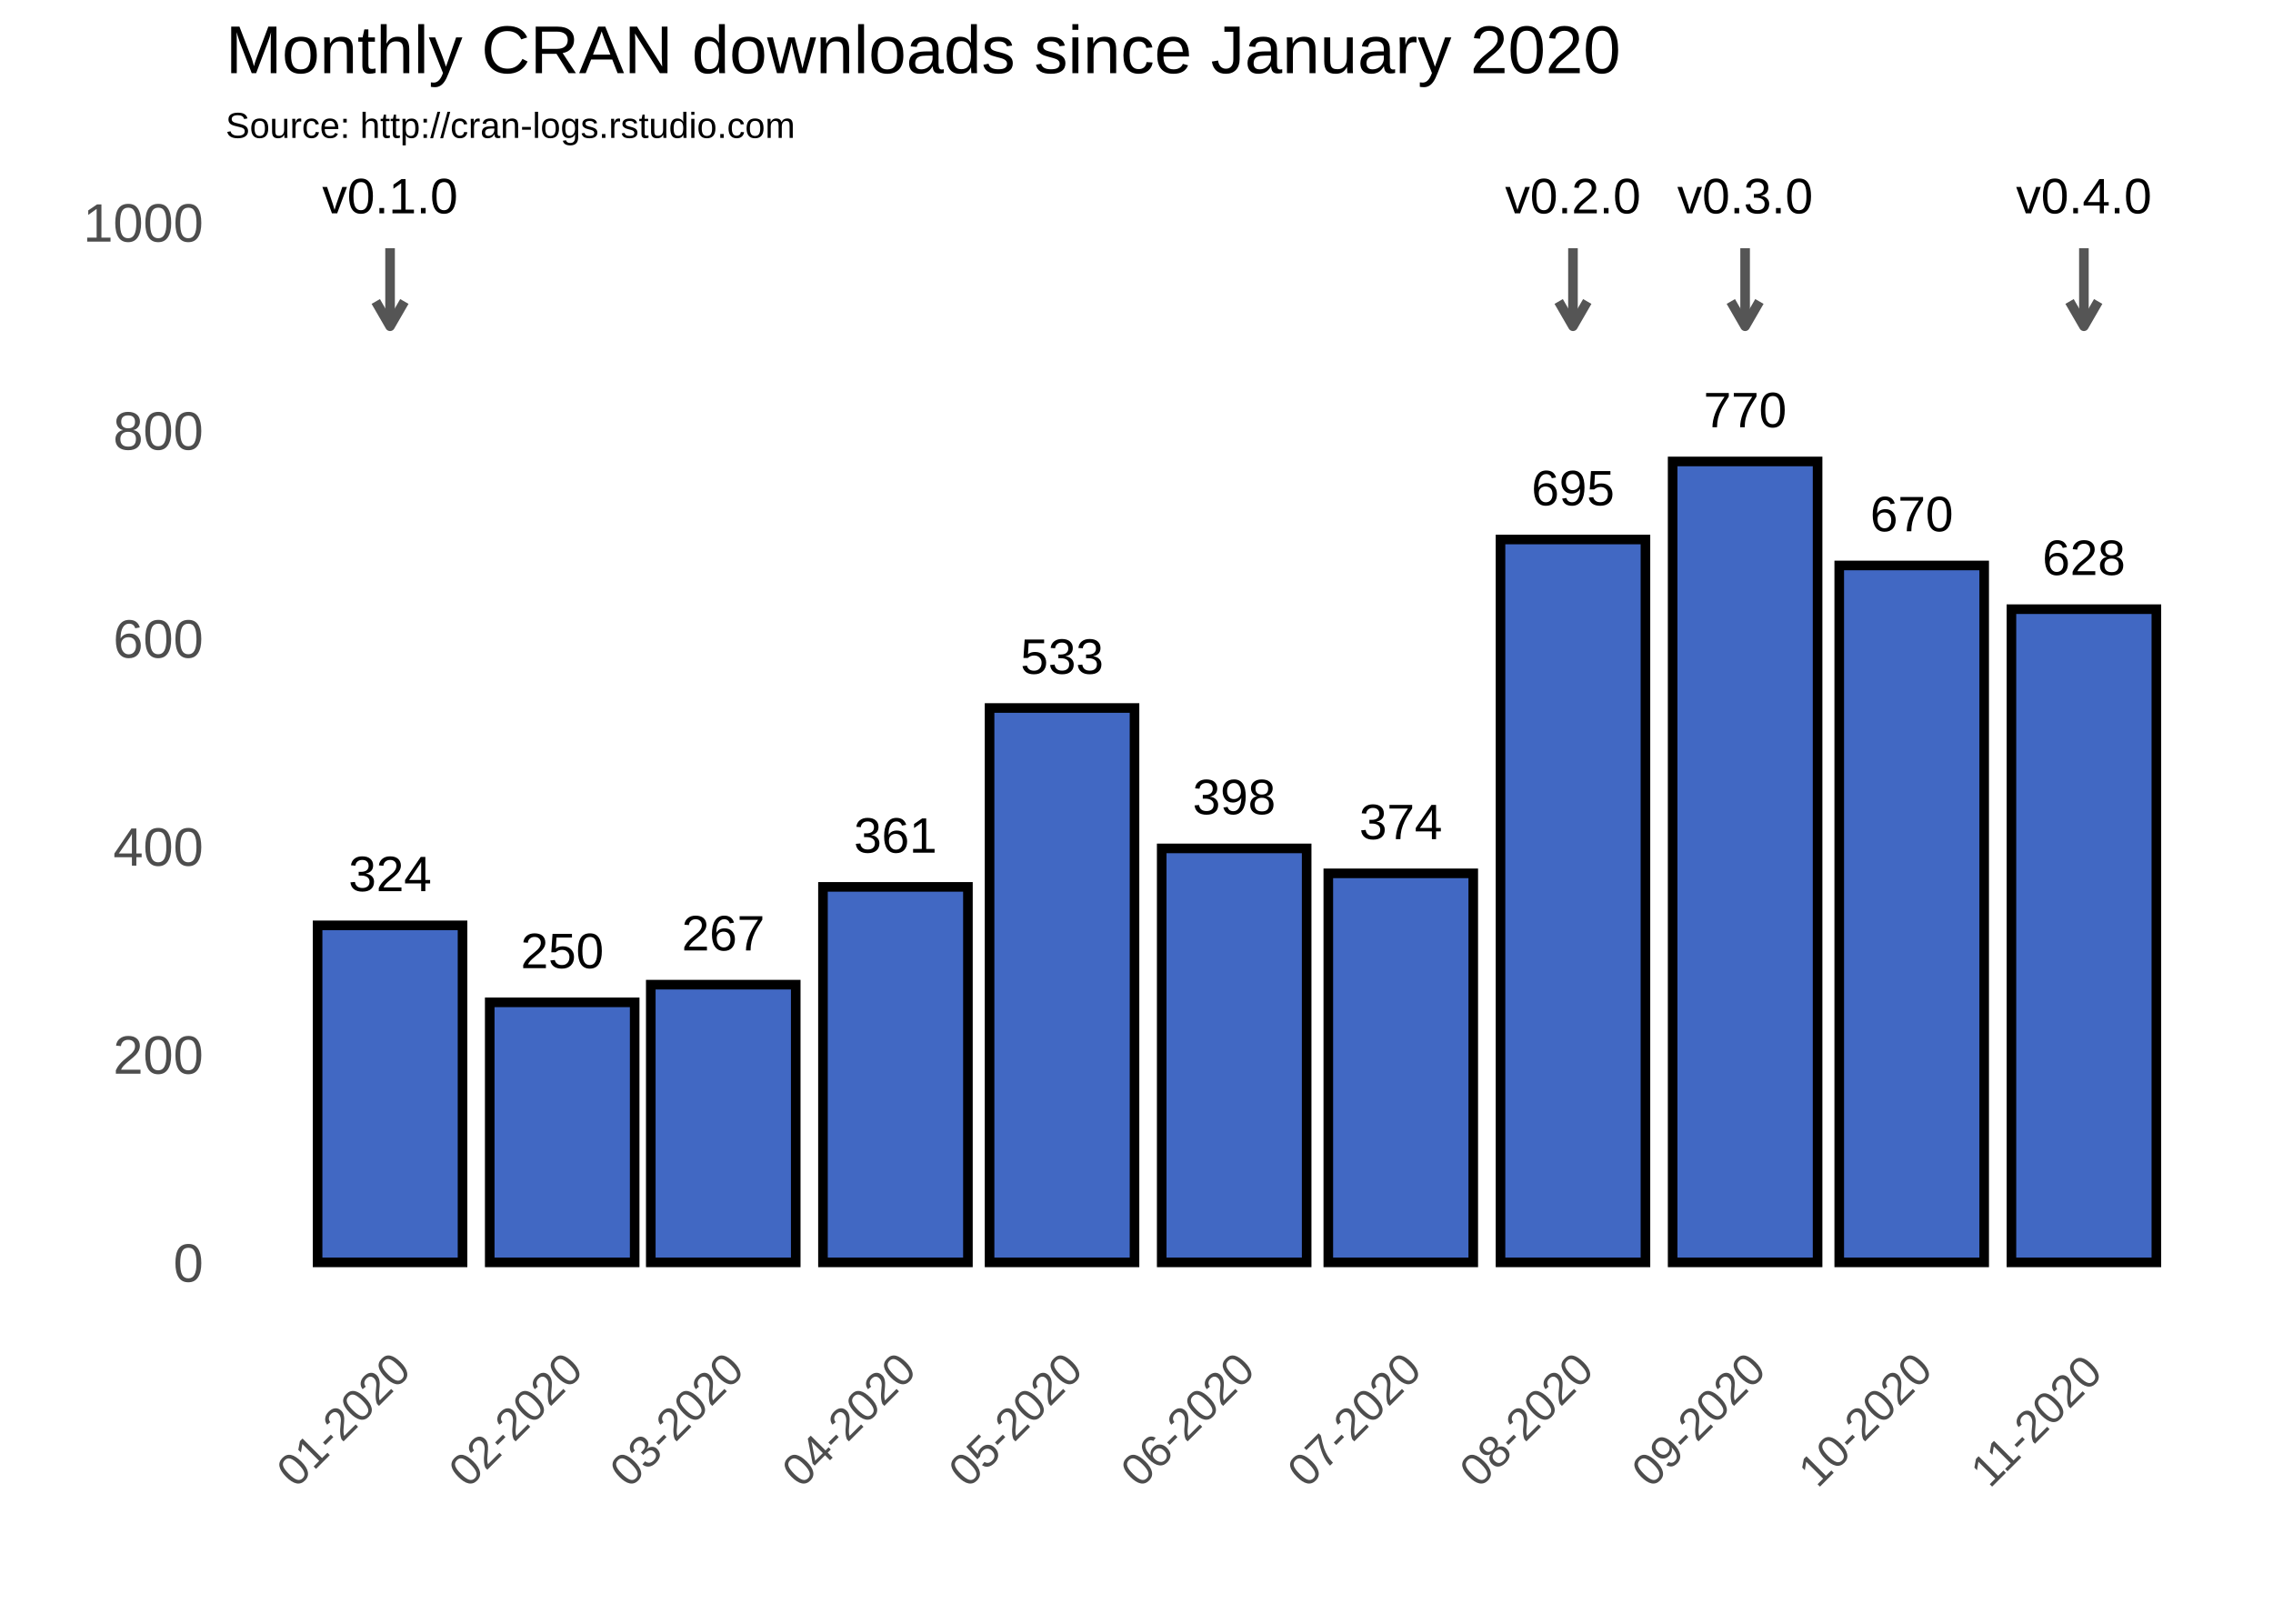
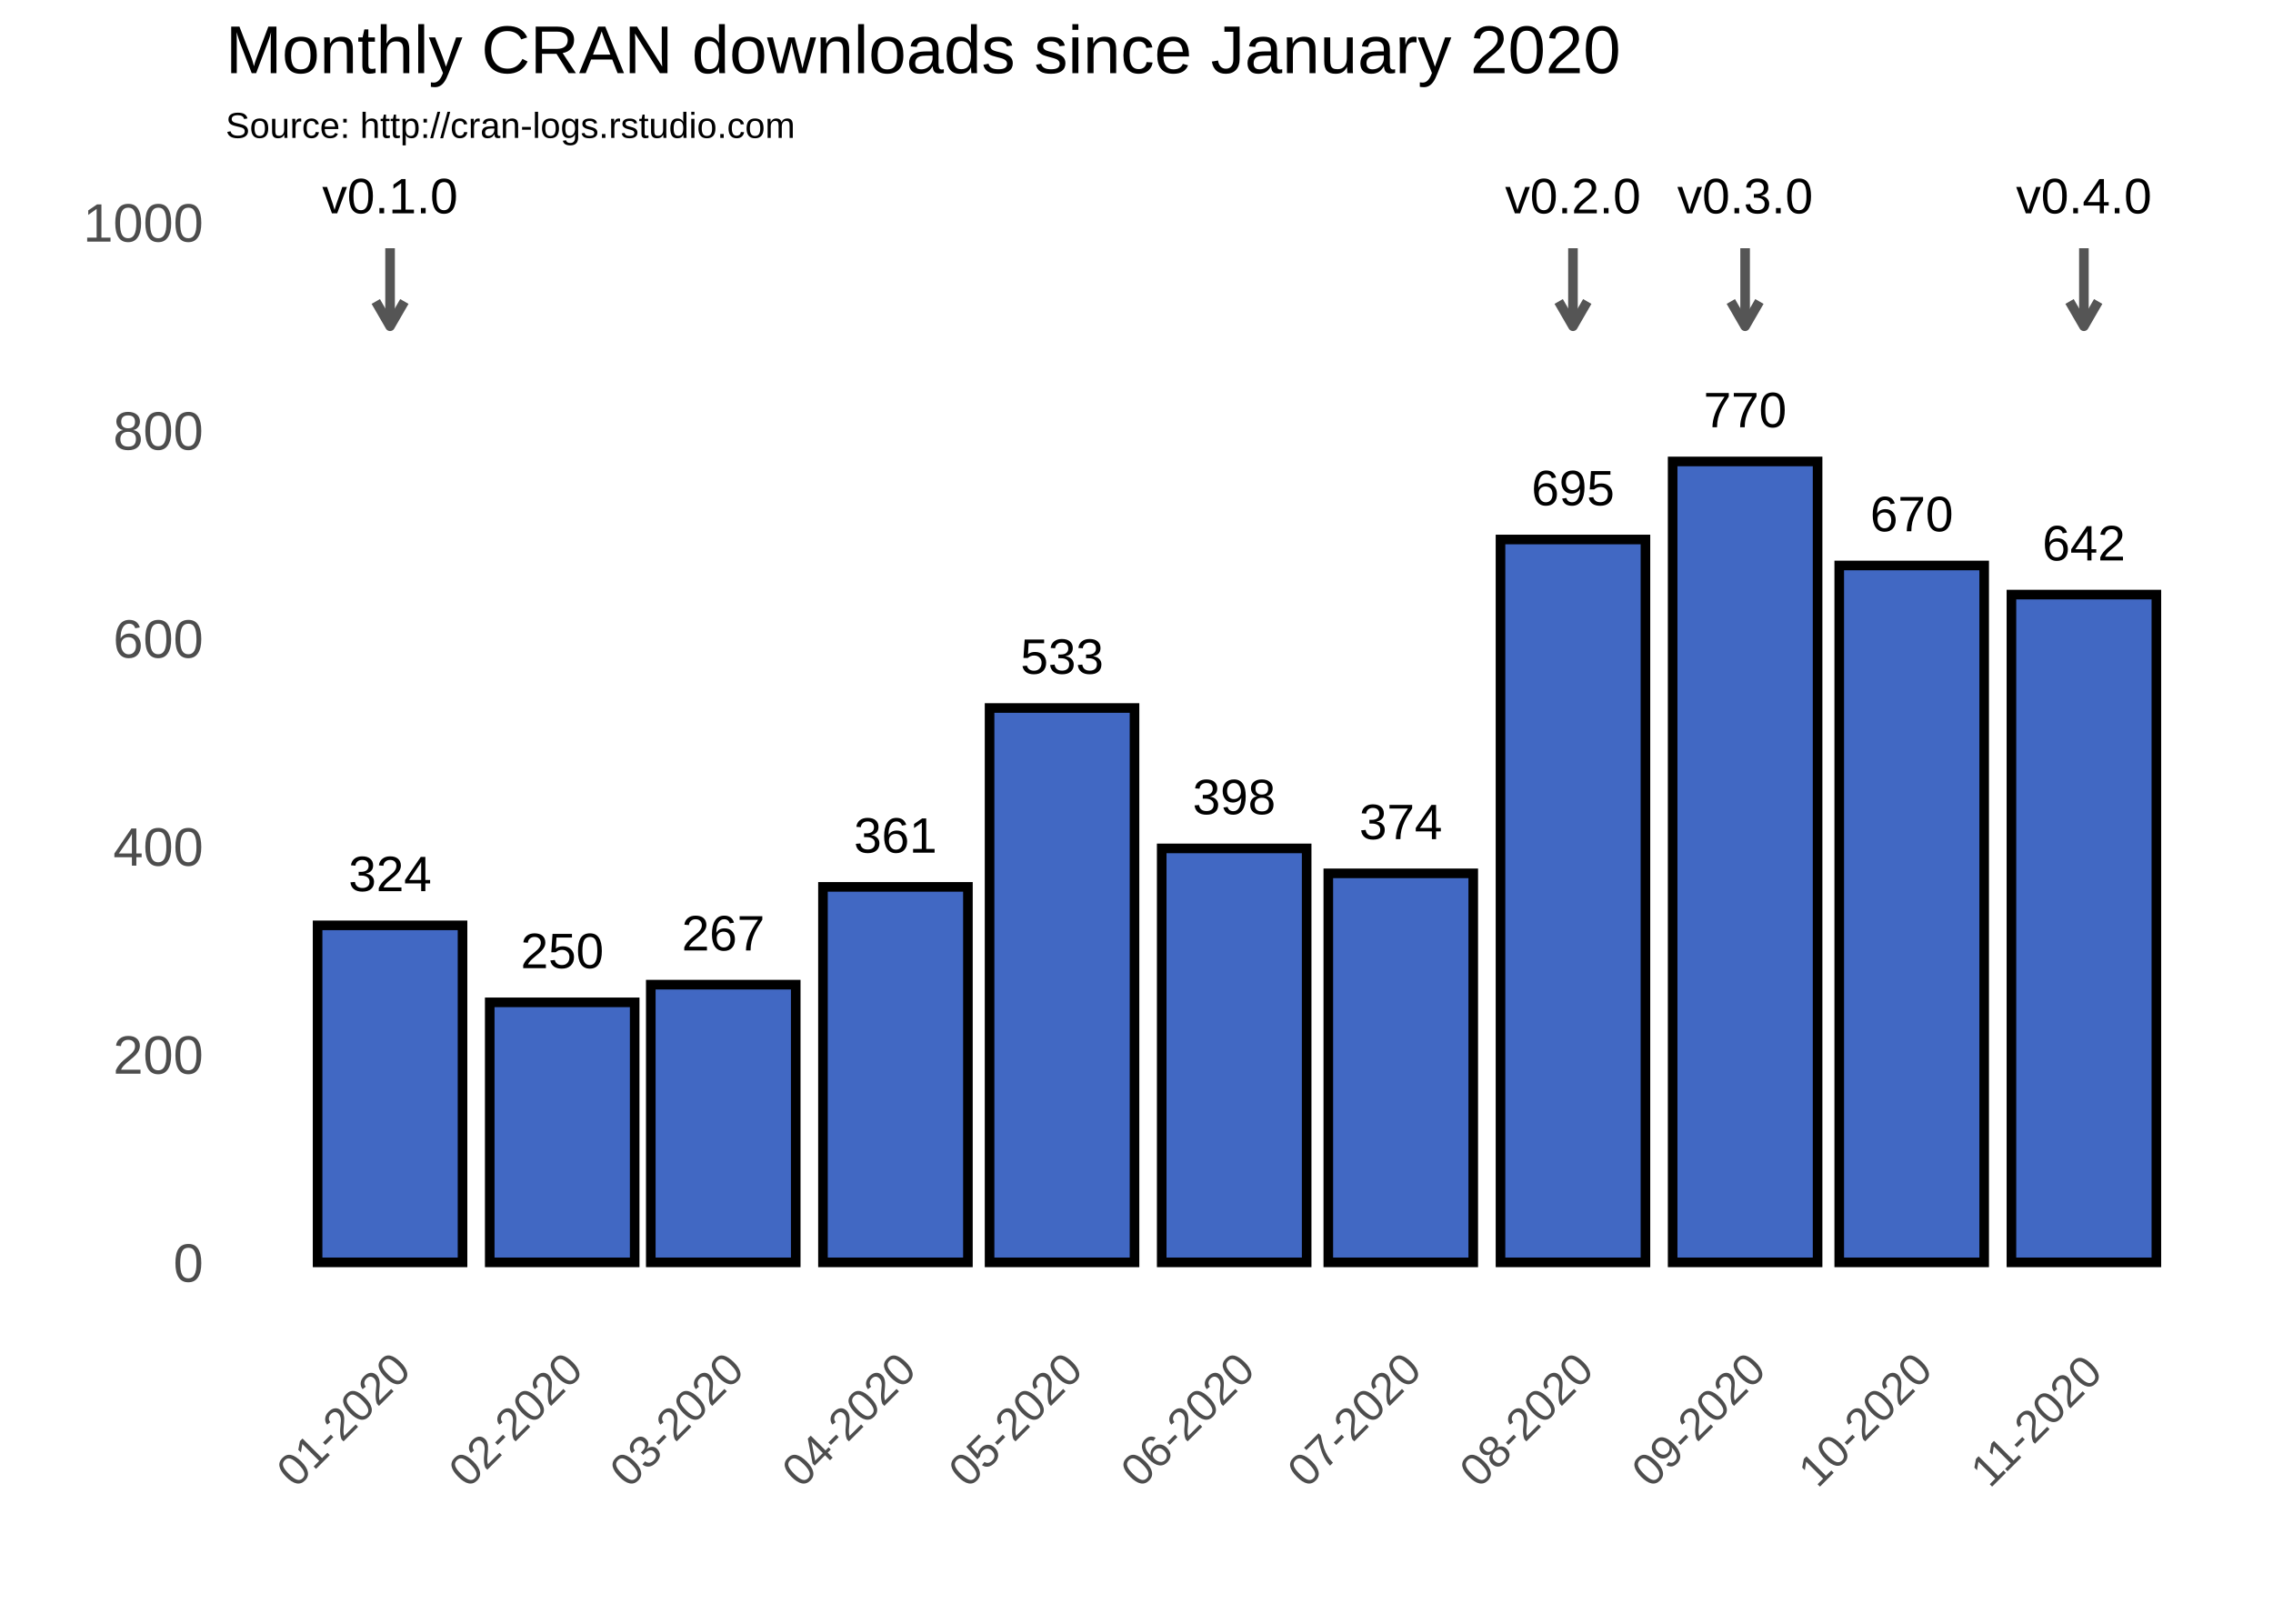
<svg xmlns="http://www.w3.org/2000/svg" viewBox="0 0 504.00 360.00">
  <defs>
    <style type="text/css">
    line, polyline, polygon, path, rect, circle {
      fill: none;
      stroke: #000000;
      stroke-linecap: round;
      stroke-linejoin: round;
      stroke-miterlimit: 10.00;
    }
  </style>
  </defs>
  <rect width="100%" height="100%" style="stroke: none; fill: #FFFFFF;" />
  <rect x="0.00" y="0" width="504.00" height="360.00" style="stroke-width: 1.07; stroke: #FFFFFF; fill: #FFFFFF;" />
  <defs>
    <clipPath id="cpNTAuMDN8NDk4LjUyfDI5MS40MXwzNy43NA==">
      <rect x="50.03" y="37.74" width="448.49" height="253.67" />
    </clipPath>
  </defs>
  <polyline points="50.03,256.82 498.52,256.82 " style="stroke-width: 0.53; stroke: #FFFFFF; stroke-linecap: butt;" clip-path="url(#cpNTAuMDN8NDk4LjUyfDI5MS40MXwzNy43NA==)" />
  <polyline points="50.03,210.70 498.52,210.70 " style="stroke-width: 0.53; stroke: #FFFFFF; stroke-linecap: butt;" clip-path="url(#cpNTAuMDN8NDk4LjUyfDI5MS40MXwzNy43NA==)" />
  <polyline points="50.03,164.58 498.52,164.58 " style="stroke-width: 0.53; stroke: #FFFFFF; stroke-linecap: butt;" clip-path="url(#cpNTAuMDN8NDk4LjUyfDI5MS40MXwzNy43NA==)" />
  <polyline points="50.03,118.45 498.52,118.45 " style="stroke-width: 0.53; stroke: #FFFFFF; stroke-linecap: butt;" clip-path="url(#cpNTAuMDN8NDk4LjUyfDI5MS40MXwzNy43NA==)" />
  <polyline points="50.03,72.33 498.52,72.33 " style="stroke-width: 0.53; stroke: #FFFFFF; stroke-linecap: butt;" clip-path="url(#cpNTAuMDN8NDk4LjUyfDI5MS40MXwzNy43NA==)" />
  <polyline points="67.40,291.41 67.40,37.74 " style="stroke-width: 0.53; stroke: #FFFFFF; stroke-linecap: butt;" clip-path="url(#cpNTAuMDN8NDk4LjUyfDI5MS40MXwzNy43NA==)" />
  <polyline points="105.58,291.41 105.58,37.74 " style="stroke-width: 0.53; stroke: #FFFFFF; stroke-linecap: butt;" clip-path="url(#cpNTAuMDN8NDk4LjUyfDI5MS40MXwzNy43NA==)" />
  <polyline points="142.52,291.41 142.52,37.74 " style="stroke-width: 0.53; stroke: #FFFFFF; stroke-linecap: butt;" clip-path="url(#cpNTAuMDN8NDk4LjUyfDI5MS40MXwzNy43NA==)" />
  <polyline points="179.46,291.41 179.46,37.74 " style="stroke-width: 0.53; stroke: #FFFFFF; stroke-linecap: butt;" clip-path="url(#cpNTAuMDN8NDk4LjUyfDI5MS40MXwzNy43NA==)" />
  <polyline points="217.02,291.41 217.02,37.74 " style="stroke-width: 0.53; stroke: #FFFFFF; stroke-linecap: butt;" clip-path="url(#cpNTAuMDN8NDk4LjUyfDI5MS40MXwzNy43NA==)" />
  <polyline points="254.58,291.41 254.58,37.74 " style="stroke-width: 0.53; stroke: #FFFFFF; stroke-linecap: butt;" clip-path="url(#cpNTAuMDN8NDk4LjUyfDI5MS40MXwzNy43NA==)" />
  <polyline points="292.13,291.41 292.13,37.74 " style="stroke-width: 0.53; stroke: #FFFFFF; stroke-linecap: butt;" clip-path="url(#cpNTAuMDN8NDk4LjUyfDI5MS40MXwzNy43NA==)" />
  <polyline points="329.69,291.41 329.69,37.74 " style="stroke-width: 0.53; stroke: #FFFFFF; stroke-linecap: butt;" clip-path="url(#cpNTAuMDN8NDk4LjUyfDI5MS40MXwzNy43NA==)" />
  <polyline points="367.86,291.41 367.86,37.74 " style="stroke-width: 0.53; stroke: #FFFFFF; stroke-linecap: butt;" clip-path="url(#cpNTAuMDN8NDk4LjUyfDI5MS40MXwzNy43NA==)" />
  <polyline points="405.42,291.41 405.42,37.74 " style="stroke-width: 0.53; stroke: #FFFFFF; stroke-linecap: butt;" clip-path="url(#cpNTAuMDN8NDk4LjUyfDI5MS40MXwzNy43NA==)" />
  <polyline points="442.98,291.41 442.98,37.74 " style="stroke-width: 0.53; stroke: #FFFFFF; stroke-linecap: butt;" clip-path="url(#cpNTAuMDN8NDk4LjUyfDI5MS40MXwzNy43NA==)" />
  <polyline points="481.15,291.41 481.15,37.74 " style="stroke-width: 0.53; stroke: #FFFFFF; stroke-linecap: butt;" clip-path="url(#cpNTAuMDN8NDk4LjUyfDI5MS40MXwzNy43NA==)" />
  <polyline points="50.03,279.88 498.52,279.88 " style="stroke-width: 1.07; stroke: #FFFFFF; stroke-linecap: butt;" clip-path="url(#cpNTAuMDN8NDk4LjUyfDI5MS40MXwzNy43NA==)" />
  <polyline points="50.03,233.76 498.52,233.76 " style="stroke-width: 1.07; stroke: #FFFFFF; stroke-linecap: butt;" clip-path="url(#cpNTAuMDN8NDk4LjUyfDI5MS40MXwzNy43NA==)" />
  <polyline points="50.03,187.64 498.52,187.64 " style="stroke-width: 1.07; stroke: #FFFFFF; stroke-linecap: butt;" clip-path="url(#cpNTAuMDN8NDk4LjUyfDI5MS40MXwzNy43NA==)" />
  <polyline points="50.03,141.51 498.52,141.51 " style="stroke-width: 1.07; stroke: #FFFFFF; stroke-linecap: butt;" clip-path="url(#cpNTAuMDN8NDk4LjUyfDI5MS40MXwzNy43NA==)" />
  <polyline points="50.03,95.39 498.52,95.39 " style="stroke-width: 1.07; stroke: #FFFFFF; stroke-linecap: butt;" clip-path="url(#cpNTAuMDN8NDk4LjUyfDI5MS40MXwzNy43NA==)" />
  <polyline points="50.03,49.27 498.52,49.27 " style="stroke-width: 1.07; stroke: #FFFFFF; stroke-linecap: butt;" clip-path="url(#cpNTAuMDN8NDk4LjUyfDI5MS40MXwzNy43NA==)" />
  <polyline points="86.49,291.41 86.49,37.74 " style="stroke-width: 1.07; stroke: #FFFFFF; stroke-linecap: butt;" clip-path="url(#cpNTAuMDN8NDk4LjUyfDI5MS40MXwzNy43NA==)" />
  <polyline points="124.66,291.41 124.66,37.74 " style="stroke-width: 1.07; stroke: #FFFFFF; stroke-linecap: butt;" clip-path="url(#cpNTAuMDN8NDk4LjUyfDI5MS40MXwzNy43NA==)" />
  <polyline points="160.37,291.41 160.37,37.74 " style="stroke-width: 1.07; stroke: #FFFFFF; stroke-linecap: butt;" clip-path="url(#cpNTAuMDN8NDk4LjUyfDI5MS40MXwzNy43NA==)" />
  <polyline points="198.55,291.41 198.55,37.74 " style="stroke-width: 1.07; stroke: #FFFFFF; stroke-linecap: butt;" clip-path="url(#cpNTAuMDN8NDk4LjUyfDI5MS40MXwzNy43NA==)" />
  <polyline points="235.49,291.41 235.49,37.74 " style="stroke-width: 1.07; stroke: #FFFFFF; stroke-linecap: butt;" clip-path="url(#cpNTAuMDN8NDk4LjUyfDI5MS40MXwzNy43NA==)" />
  <polyline points="273.66,291.41 273.66,37.74 " style="stroke-width: 1.07; stroke: #FFFFFF; stroke-linecap: butt;" clip-path="url(#cpNTAuMDN8NDk4LjUyfDI5MS40MXwzNy43NA==)" />
  <polyline points="310.60,291.41 310.60,37.74 " style="stroke-width: 1.07; stroke: #FFFFFF; stroke-linecap: butt;" clip-path="url(#cpNTAuMDN8NDk4LjUyfDI5MS40MXwzNy43NA==)" />
  <polyline points="348.78,291.41 348.78,37.74 " style="stroke-width: 1.07; stroke: #FFFFFF; stroke-linecap: butt;" clip-path="url(#cpNTAuMDN8NDk4LjUyfDI5MS40MXwzNy43NA==)" />
  <polyline points="386.95,291.41 386.95,37.74 " style="stroke-width: 1.07; stroke: #FFFFFF; stroke-linecap: butt;" clip-path="url(#cpNTAuMDN8NDk4LjUyfDI5MS40MXwzNy43NA==)" />
  <polyline points="423.89,291.41 423.89,37.74 " style="stroke-width: 1.07; stroke: #FFFFFF; stroke-linecap: butt;" clip-path="url(#cpNTAuMDN8NDk4LjUyfDI5MS40MXwzNy43NA==)" />
  <polyline points="462.07,291.41 462.07,37.74 " style="stroke-width: 1.07; stroke: #FFFFFF; stroke-linecap: butt;" clip-path="url(#cpNTAuMDN8NDk4LjUyfDI5MS40MXwzNy43NA==)" />
  <rect x="70.42" y="205.16" width="32.14" height="74.72" style="stroke-width: 2.13; stroke-linecap: square; stroke-linejoin: miter; fill: #4168C3;" clip-path="url(#cpNTAuMDN8NDk4LjUyfDI5MS40MXwzNy43NA==)" />
  <rect x="108.59" y="222.23" width="32.14" height="57.65" style="stroke-width: 2.13; stroke-linecap: square; stroke-linejoin: miter; fill: #4168C3;" clip-path="url(#cpNTAuMDN8NDk4LjUyfDI5MS40MXwzNy43NA==)" />
  <rect x="144.30" y="218.31" width="32.14" height="61.57" style="stroke-width: 2.13; stroke-linecap: square; stroke-linejoin: miter; fill: #4168C3;" clip-path="url(#cpNTAuMDN8NDk4LjUyfDI5MS40MXwzNy43NA==)" />
  <rect x="182.48" y="196.63" width="32.14" height="83.25" style="stroke-width: 2.13; stroke-linecap: square; stroke-linejoin: miter; fill: #4168C3;" clip-path="url(#cpNTAuMDN8NDk4LjUyfDI5MS40MXwzNy43NA==)" />
  <rect x="219.42" y="156.97" width="32.14" height="122.91" style="stroke-width: 2.13; stroke-linecap: square; stroke-linejoin: miter; fill: #4168C3;" clip-path="url(#cpNTAuMDN8NDk4LjUyfDI5MS40MXwzNy43NA==)" />
  <rect x="257.59" y="188.10" width="32.14" height="91.78" style="stroke-width: 2.13; stroke-linecap: square; stroke-linejoin: miter; fill: #4168C3;" clip-path="url(#cpNTAuMDN8NDk4LjUyfDI5MS40MXwzNy43NA==)" />
  <rect x="294.53" y="193.63" width="32.14" height="86.25" style="stroke-width: 2.13; stroke-linecap: square; stroke-linejoin: miter; fill: #4168C3;" clip-path="url(#cpNTAuMDN8NDk4LjUyfDI5MS40MXwzNy43NA==)" />
  <rect x="332.71" y="119.61" width="32.14" height="160.27" style="stroke-width: 2.13; stroke-linecap: square; stroke-linejoin: miter; fill: #4168C3;" clip-path="url(#cpNTAuMDN8NDk4LjUyfDI5MS40MXwzNy43NA==)" />
  <rect x="370.88" y="102.31" width="32.14" height="177.57" style="stroke-width: 2.13; stroke-linecap: square; stroke-linejoin: miter; fill: #4168C3;" clip-path="url(#cpNTAuMDN8NDk4LjUyfDI5MS40MXwzNy43NA==)" />
  <rect x="407.82" y="125.37" width="32.14" height="154.51" style="stroke-width: 2.13; stroke-linecap: square; stroke-linejoin: miter; fill: #4168C3;" clip-path="url(#cpNTAuMDN8NDk4LjUyfDI5MS40MXwzNy43NA==)" />
-   <rect x="446.00" y="135.06" width="32.14" height="144.82" style="stroke-width: 2.13; stroke-linecap: square; stroke-linejoin: miter; fill: #4168C3;" clip-path="url(#cpNTAuMDN8NDk4LjUyfDI5MS40MXwzNy43NA==)" />
+   <rect x="446.00" y="131.83" width="32.14" height="148.05" style="stroke-width: 2.13; stroke-linecap: square; stroke-linejoin: miter; fill: #4168C3;" clip-path="url(#cpNTAuMDN8NDk4LjUyfDI5MS40MXwzNy43NA==)" />
  <g clip-path="url(#cpNTAuMDN8NDk4LjUyfDI5MS40MXwzNy43NA==)">
    <text x="77.28" y="197.58" style="font-size: 11.04px; font-family: Arial;" textLength="18.42px" lengthAdjust="spacingAndGlyphs">324</text>
  </g>
  <g clip-path="url(#cpNTAuMDN8NDk4LjUyfDI5MS40MXwzNy43NA==)">
    <text x="115.45" y="214.65" style="font-size: 11.04px; font-family: Arial;" textLength="18.42px" lengthAdjust="spacingAndGlyphs">250</text>
  </g>
  <g clip-path="url(#cpNTAuMDN8NDk4LjUyfDI5MS40MXwzNy43NA==)">
    <text x="151.16" y="210.73" style="font-size: 11.04px; font-family: Arial;" textLength="18.42px" lengthAdjust="spacingAndGlyphs">267</text>
  </g>
  <g clip-path="url(#cpNTAuMDN8NDk4LjUyfDI5MS40MXwzNy43NA==)">
    <text x="189.34" y="189.05" style="font-size: 11.04px; font-family: Arial;" textLength="18.42px" lengthAdjust="spacingAndGlyphs">361</text>
  </g>
  <g clip-path="url(#cpNTAuMDN8NDk4LjUyfDI5MS40MXwzNy43NA==)">
    <text x="226.28" y="149.39" style="font-size: 11.04px; font-family: Arial;" textLength="18.42px" lengthAdjust="spacingAndGlyphs">533</text>
  </g>
  <g clip-path="url(#cpNTAuMDN8NDk4LjUyfDI5MS40MXwzNy43NA==)">
    <text x="264.45" y="180.52" style="font-size: 11.04px; font-family: Arial;" textLength="18.42px" lengthAdjust="spacingAndGlyphs">398</text>
  </g>
  <g clip-path="url(#cpNTAuMDN8NDk4LjUyfDI5MS40MXwzNy43NA==)">
    <text x="301.39" y="186.05" style="font-size: 11.04px; font-family: Arial;" textLength="18.42px" lengthAdjust="spacingAndGlyphs">374</text>
  </g>
  <g clip-path="url(#cpNTAuMDN8NDk4LjUyfDI5MS40MXwzNy43NA==)">
    <text x="339.57" y="112.03" style="font-size: 11.04px; font-family: Arial;" textLength="18.42px" lengthAdjust="spacingAndGlyphs">695</text>
  </g>
  <g clip-path="url(#cpNTAuMDN8NDk4LjUyfDI5MS40MXwzNy43NA==)">
    <text x="377.74" y="94.73" style="font-size: 11.04px; font-family: Arial;" textLength="18.42px" lengthAdjust="spacingAndGlyphs">770</text>
  </g>
  <g clip-path="url(#cpNTAuMDN8NDk4LjUyfDI5MS40MXwzNy43NA==)">
    <text x="414.68" y="117.79" style="font-size: 11.04px; font-family: Arial;" textLength="18.42px" lengthAdjust="spacingAndGlyphs">670</text>
  </g>
  <g clip-path="url(#cpNTAuMDN8NDk4LjUyfDI5MS40MXwzNy43NA==)">
-     <text x="452.86" y="127.48" style="font-size: 11.04px; font-family: Arial;" textLength="18.42px" lengthAdjust="spacingAndGlyphs">628</text>
+     <text x="452.86" y="124.25" style="font-size: 11.04px; font-family: Arial;" textLength="18.42px" lengthAdjust="spacingAndGlyphs">642</text>
  </g>
  <line x1="86.49" y1="55.04" x2="86.49" y2="72.33" style="stroke-width: 2.13; stroke: #555555; stroke-linecap: butt;" clip-path="url(#cpNTAuMDN8NDk4LjUyfDI5MS40MXwzNy43NA==)" />
  <polyline points="83.32,66.84 86.49,72.33 89.66,66.84 " style="stroke-width: 2.13; stroke: #555555; stroke-linecap: butt;" clip-path="url(#cpNTAuMDN8NDk4LjUyfDI5MS40MXwzNy43NA==)" />
  <line x1="348.78" y1="55.04" x2="348.78" y2="72.33" style="stroke-width: 2.13; stroke: #555555; stroke-linecap: butt;" clip-path="url(#cpNTAuMDN8NDk4LjUyfDI5MS40MXwzNy43NA==)" />
  <polyline points="345.61,66.84 348.78,72.33 351.95,66.84 " style="stroke-width: 2.13; stroke: #555555; stroke-linecap: butt;" clip-path="url(#cpNTAuMDN8NDk4LjUyfDI5MS40MXwzNy43NA==)" />
  <line x1="386.95" y1="55.04" x2="386.95" y2="72.33" style="stroke-width: 2.13; stroke: #555555; stroke-linecap: butt;" clip-path="url(#cpNTAuMDN8NDk4LjUyfDI5MS40MXwzNy43NA==)" />
  <polyline points="383.78,66.84 386.95,72.33 390.12,66.84 " style="stroke-width: 2.13; stroke: #555555; stroke-linecap: butt;" clip-path="url(#cpNTAuMDN8NDk4LjUyfDI5MS40MXwzNy43NA==)" />
  <line x1="462.07" y1="55.04" x2="462.07" y2="72.33" style="stroke-width: 2.13; stroke: #555555; stroke-linecap: butt;" clip-path="url(#cpNTAuMDN8NDk4LjUyfDI5MS40MXwzNy43NA==)" />
  <polyline points="458.89,66.84 462.07,72.33 465.24,66.84 " style="stroke-width: 2.13; stroke: #555555; stroke-linecap: butt;" clip-path="url(#cpNTAuMDN8NDk4LjUyfDI5MS40MXwzNy43NA==)" />
  <g clip-path="url(#cpNTAuMDN8NDk4LjUyfDI5MS40MXwzNy43NA==)">
    <text x="71.45" y="47.30" style="font-size: 11.04px; font-family: Arial;" textLength="30.07px" lengthAdjust="spacingAndGlyphs">v0.1.0</text>
  </g>
  <g clip-path="url(#cpNTAuMDN8NDk4LjUyfDI5MS40MXwzNy43NA==)">
    <text x="333.74" y="47.30" style="font-size: 11.04px; font-family: Arial;" textLength="30.07px" lengthAdjust="spacingAndGlyphs">v0.2.0</text>
  </g>
  <g clip-path="url(#cpNTAuMDN8NDk4LjUyfDI5MS40MXwzNy43NA==)">
    <text x="371.91" y="47.30" style="font-size: 11.04px; font-family: Arial;" textLength="30.07px" lengthAdjust="spacingAndGlyphs">v0.3.0</text>
  </g>
  <g clip-path="url(#cpNTAuMDN8NDk4LjUyfDI5MS40MXwzNy43NA==)">
    <text x="447.03" y="47.30" style="font-size: 11.04px; font-family: Arial;" textLength="30.07px" lengthAdjust="spacingAndGlyphs">v0.4.0</text>
  </g>
  <defs>
    <clipPath id="cpMC4wMHw1MDQuMDB8MzYwLjAwfDAuMDA=">
      <rect x="0.00" y="0.00" width="504.00" height="360.00" />
    </clipPath>
  </defs>
  <g clip-path="url(#cpMC4wMHw1MDQuMDB8MzYwLjAwfDAuMDA=)">
    <text x="38.43" y="284.17" style="font-size: 12.00px; fill: #4D4D4D; font-family: Arial;" textLength="6.67px" lengthAdjust="spacingAndGlyphs">0</text>
  </g>
  <g clip-path="url(#cpMC4wMHw1MDQuMDB8MzYwLjAwfDAuMDA=)">
    <text x="25.08" y="238.05" style="font-size: 12.00px; fill: #4D4D4D; font-family: Arial;" textLength="20.02px" lengthAdjust="spacingAndGlyphs">200</text>
  </g>
  <g clip-path="url(#cpMC4wMHw1MDQuMDB8MzYwLjAwfDAuMDA=)">
    <text x="25.08" y="191.93" style="font-size: 12.00px; fill: #4D4D4D; font-family: Arial;" textLength="20.02px" lengthAdjust="spacingAndGlyphs">400</text>
  </g>
  <g clip-path="url(#cpMC4wMHw1MDQuMDB8MzYwLjAwfDAuMDA=)">
    <text x="25.08" y="145.81" style="font-size: 12.00px; fill: #4D4D4D; font-family: Arial;" textLength="20.02px" lengthAdjust="spacingAndGlyphs">600</text>
  </g>
  <g clip-path="url(#cpMC4wMHw1MDQuMDB8MzYwLjAwfDAuMDA=)">
    <text x="25.08" y="99.69" style="font-size: 12.00px; fill: #4D4D4D; font-family: Arial;" textLength="20.02px" lengthAdjust="spacingAndGlyphs">800</text>
  </g>
  <g clip-path="url(#cpMC4wMHw1MDQuMDB8MzYwLjAwfDAuMDA=)">
    <text x="18.41" y="53.57" style="font-size: 12.00px; fill: #4D4D4D; font-family: Arial;" textLength="26.70px" lengthAdjust="spacingAndGlyphs">1000</text>
  </g>
  <g clip-path="url(#cpMC4wMHw1MDQuMDB8MzYwLjAwfDAuMDA=)">
    <text transform="translate(65.60,330.14) rotate(-45)" style="font-size: 10.00px; fill: #4D4D4D; font-family: Arial;" textLength="36.70px" lengthAdjust="spacingAndGlyphs">01-2020</text>
  </g>
  <g clip-path="url(#cpMC4wMHw1MDQuMDB8MzYwLjAwfDAuMDA=)">
    <text transform="translate(103.77,330.14) rotate(-45)" style="font-size: 10.00px; fill: #4D4D4D; font-family: Arial;" textLength="36.70px" lengthAdjust="spacingAndGlyphs">02-2020</text>
  </g>
  <g clip-path="url(#cpMC4wMHw1MDQuMDB8MzYwLjAwfDAuMDA=)">
    <text transform="translate(139.49,330.14) rotate(-45)" style="font-size: 10.00px; fill: #4D4D4D; font-family: Arial;" textLength="36.70px" lengthAdjust="spacingAndGlyphs">03-2020</text>
  </g>
  <g clip-path="url(#cpMC4wMHw1MDQuMDB8MzYwLjAwfDAuMDA=)">
    <text transform="translate(177.66,330.14) rotate(-45)" style="font-size: 10.00px; fill: #4D4D4D; font-family: Arial;" textLength="36.70px" lengthAdjust="spacingAndGlyphs">04-2020</text>
  </g>
  <g clip-path="url(#cpMC4wMHw1MDQuMDB8MzYwLjAwfDAuMDA=)">
    <text transform="translate(214.60,330.14) rotate(-45)" style="font-size: 10.00px; fill: #4D4D4D; font-family: Arial;" textLength="36.70px" lengthAdjust="spacingAndGlyphs">05-2020</text>
  </g>
  <g clip-path="url(#cpMC4wMHw1MDQuMDB8MzYwLjAwfDAuMDA=)">
    <text transform="translate(252.77,330.14) rotate(-45)" style="font-size: 10.00px; fill: #4D4D4D; font-family: Arial;" textLength="36.70px" lengthAdjust="spacingAndGlyphs">06-2020</text>
  </g>
  <g clip-path="url(#cpMC4wMHw1MDQuMDB8MzYwLjAwfDAuMDA=)">
    <text transform="translate(289.72,330.14) rotate(-45)" style="font-size: 10.00px; fill: #4D4D4D; font-family: Arial;" textLength="36.70px" lengthAdjust="spacingAndGlyphs">07-2020</text>
  </g>
  <g clip-path="url(#cpMC4wMHw1MDQuMDB8MzYwLjAwfDAuMDA=)">
    <text transform="translate(327.89,330.14) rotate(-45)" style="font-size: 10.00px; fill: #4D4D4D; font-family: Arial;" textLength="36.70px" lengthAdjust="spacingAndGlyphs">08-2020</text>
  </g>
  <g clip-path="url(#cpMC4wMHw1MDQuMDB8MzYwLjAwfDAuMDA=)">
    <text transform="translate(366.06,330.14) rotate(-45)" style="font-size: 10.00px; fill: #4D4D4D; font-family: Arial;" textLength="36.70px" lengthAdjust="spacingAndGlyphs">09-2020</text>
  </g>
  <g clip-path="url(#cpMC4wMHw1MDQuMDB8MzYwLjAwfDAuMDA=)">
    <text transform="translate(403.00,330.14) rotate(-45)" style="font-size: 10.00px; fill: #4D4D4D; font-family: Arial;" textLength="36.70px" lengthAdjust="spacingAndGlyphs">10-2020</text>
  </g>
  <g clip-path="url(#cpMC4wMHw1MDQuMDB8MzYwLjAwfDAuMDA=)">
    <text transform="translate(441.18,330.14) rotate(-45)" style="font-size: 10.00px; fill: #4D4D4D; font-family: Arial;" textLength="36.70px" lengthAdjust="spacingAndGlyphs">11-2020</text>
  </g>
  <g clip-path="url(#cpMC4wMHw1MDQuMDB8MzYwLjAwfDAuMDA=)">
    <text x="50.03" y="30.58" style="font-size: 8.00px; font-family: Arial;" textLength="126.28px" lengthAdjust="spacingAndGlyphs">Source: http://cran-logs.rstudio.com</text>
  </g>
  <g clip-path="url(#cpMC4wMHw1MDQuMDB8MzYwLjAwfDAuMDA=)">
    <text x="50.03" y="16.22" style="font-size: 15.00px; font-family: Arial;" textLength="309.33px" lengthAdjust="spacingAndGlyphs">Monthly CRAN downloads since January 2020</text>
  </g>
</svg>
